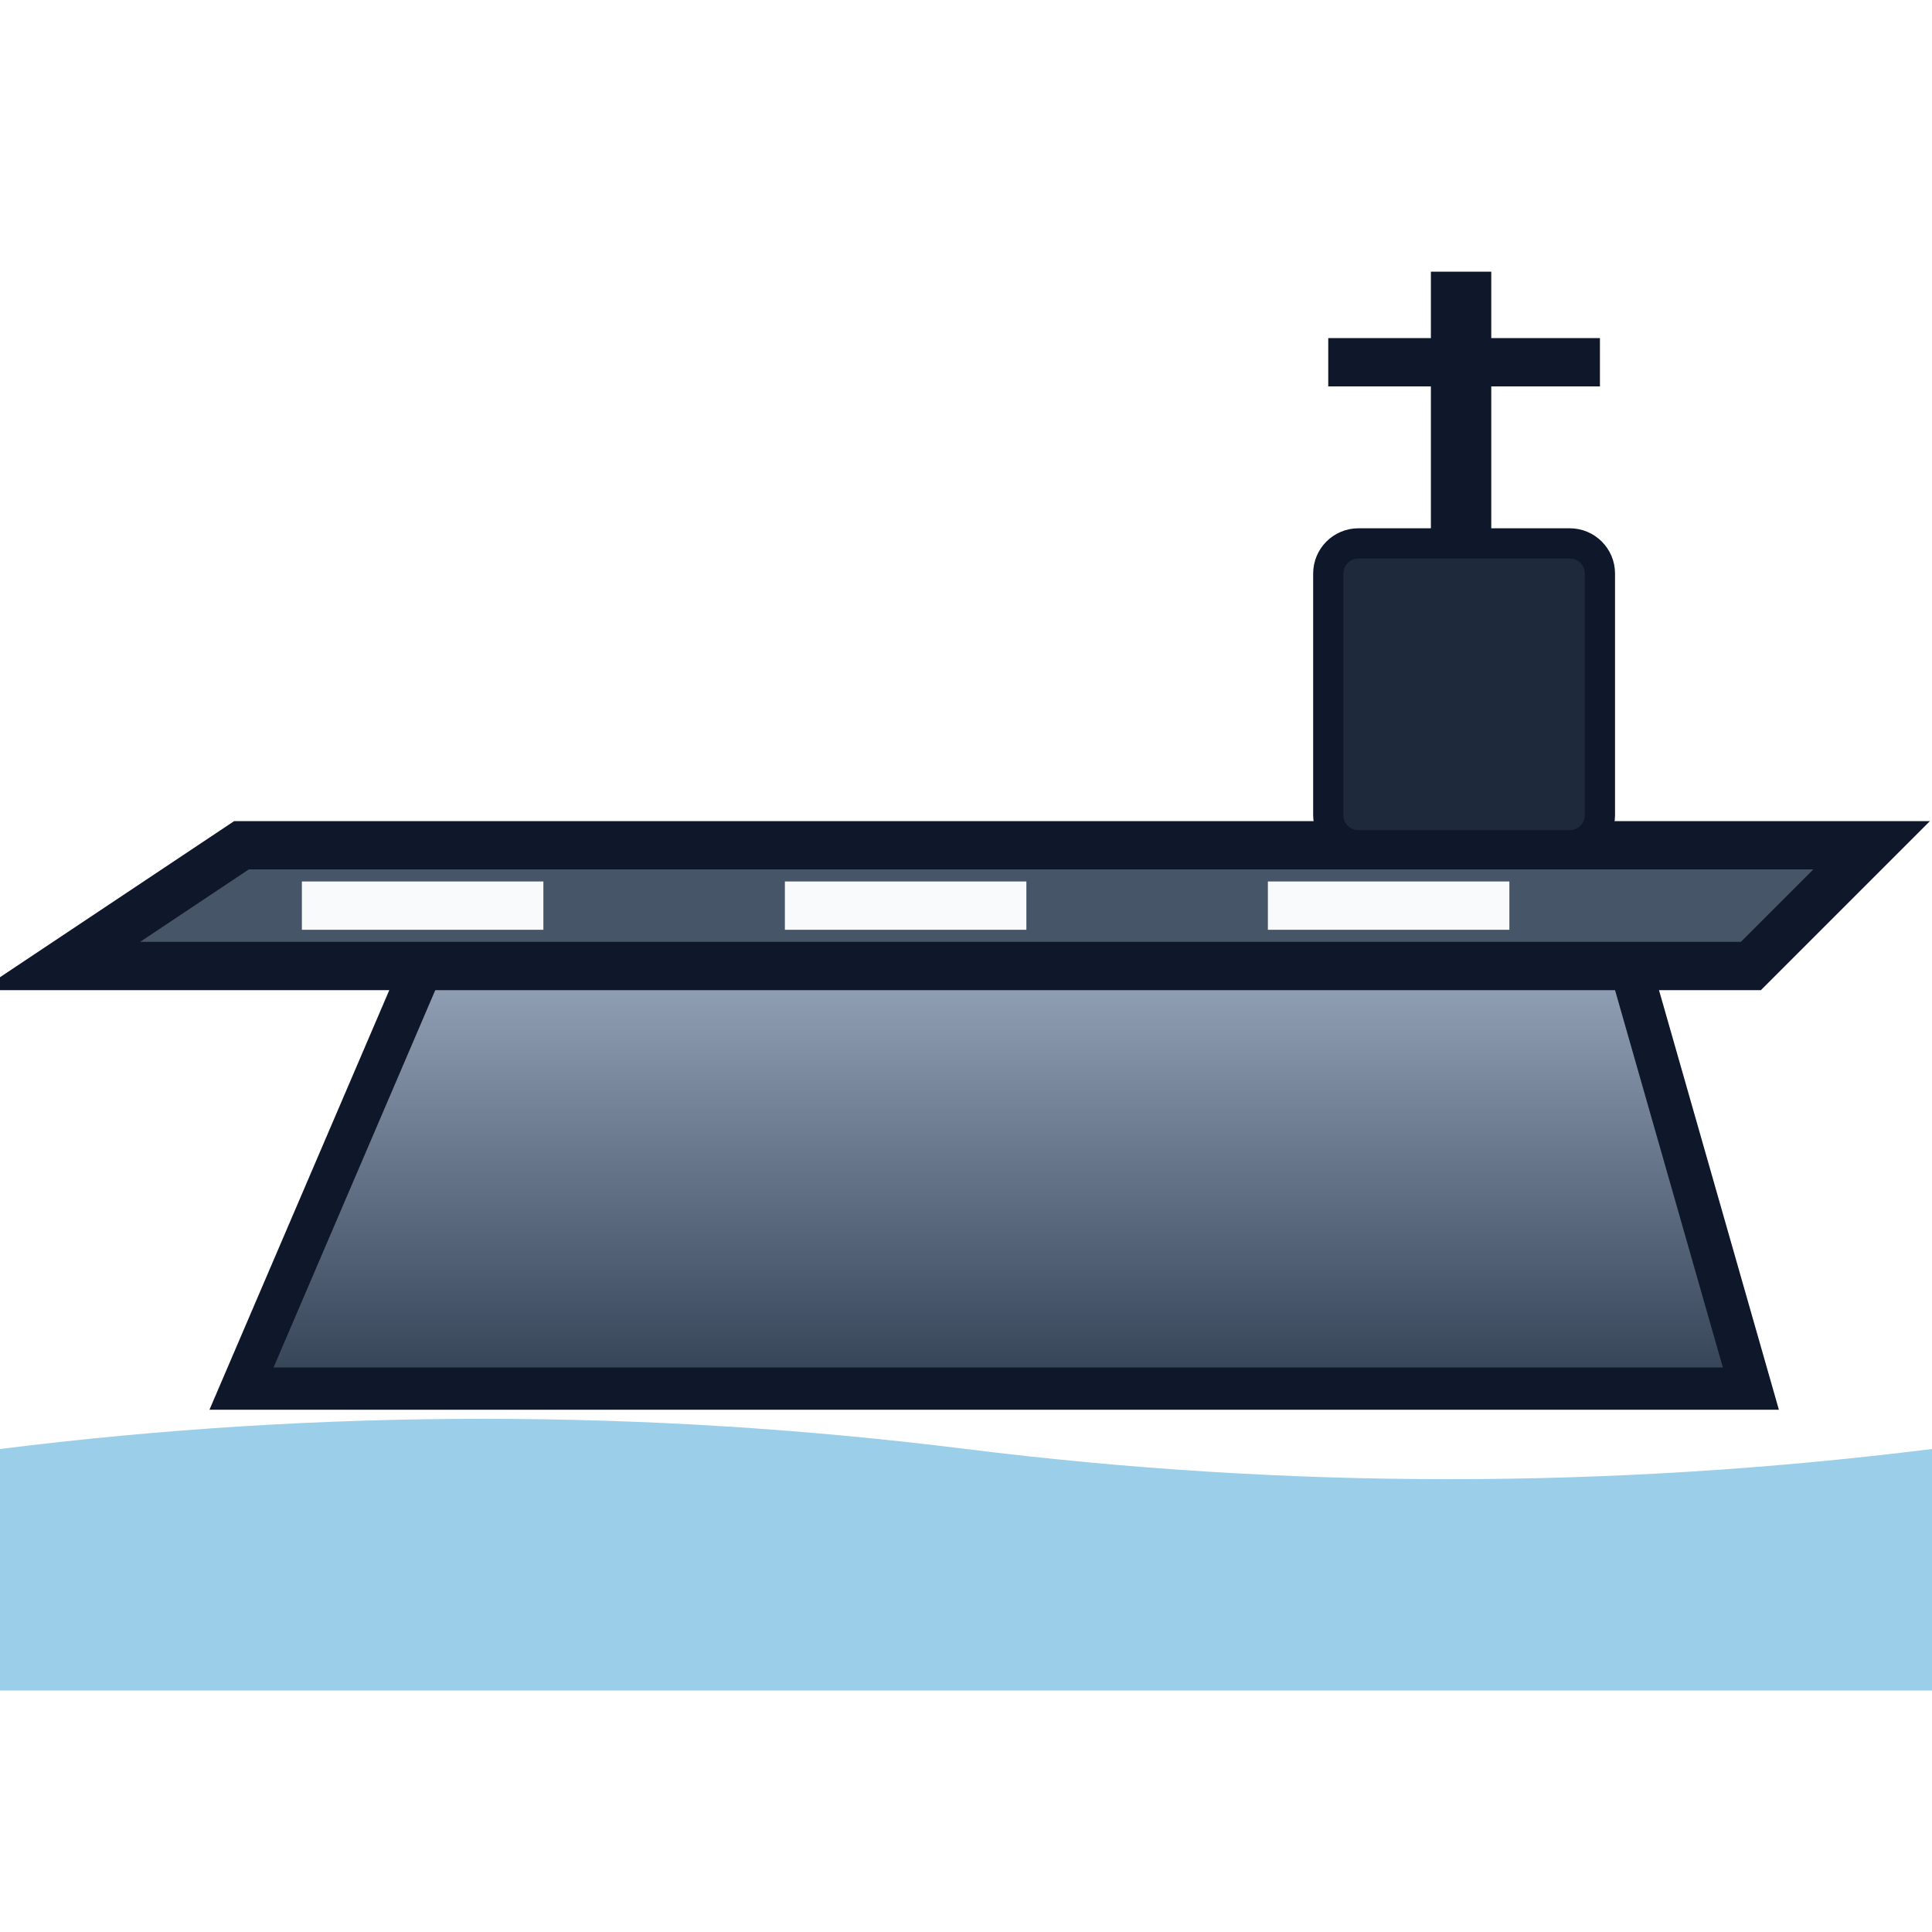
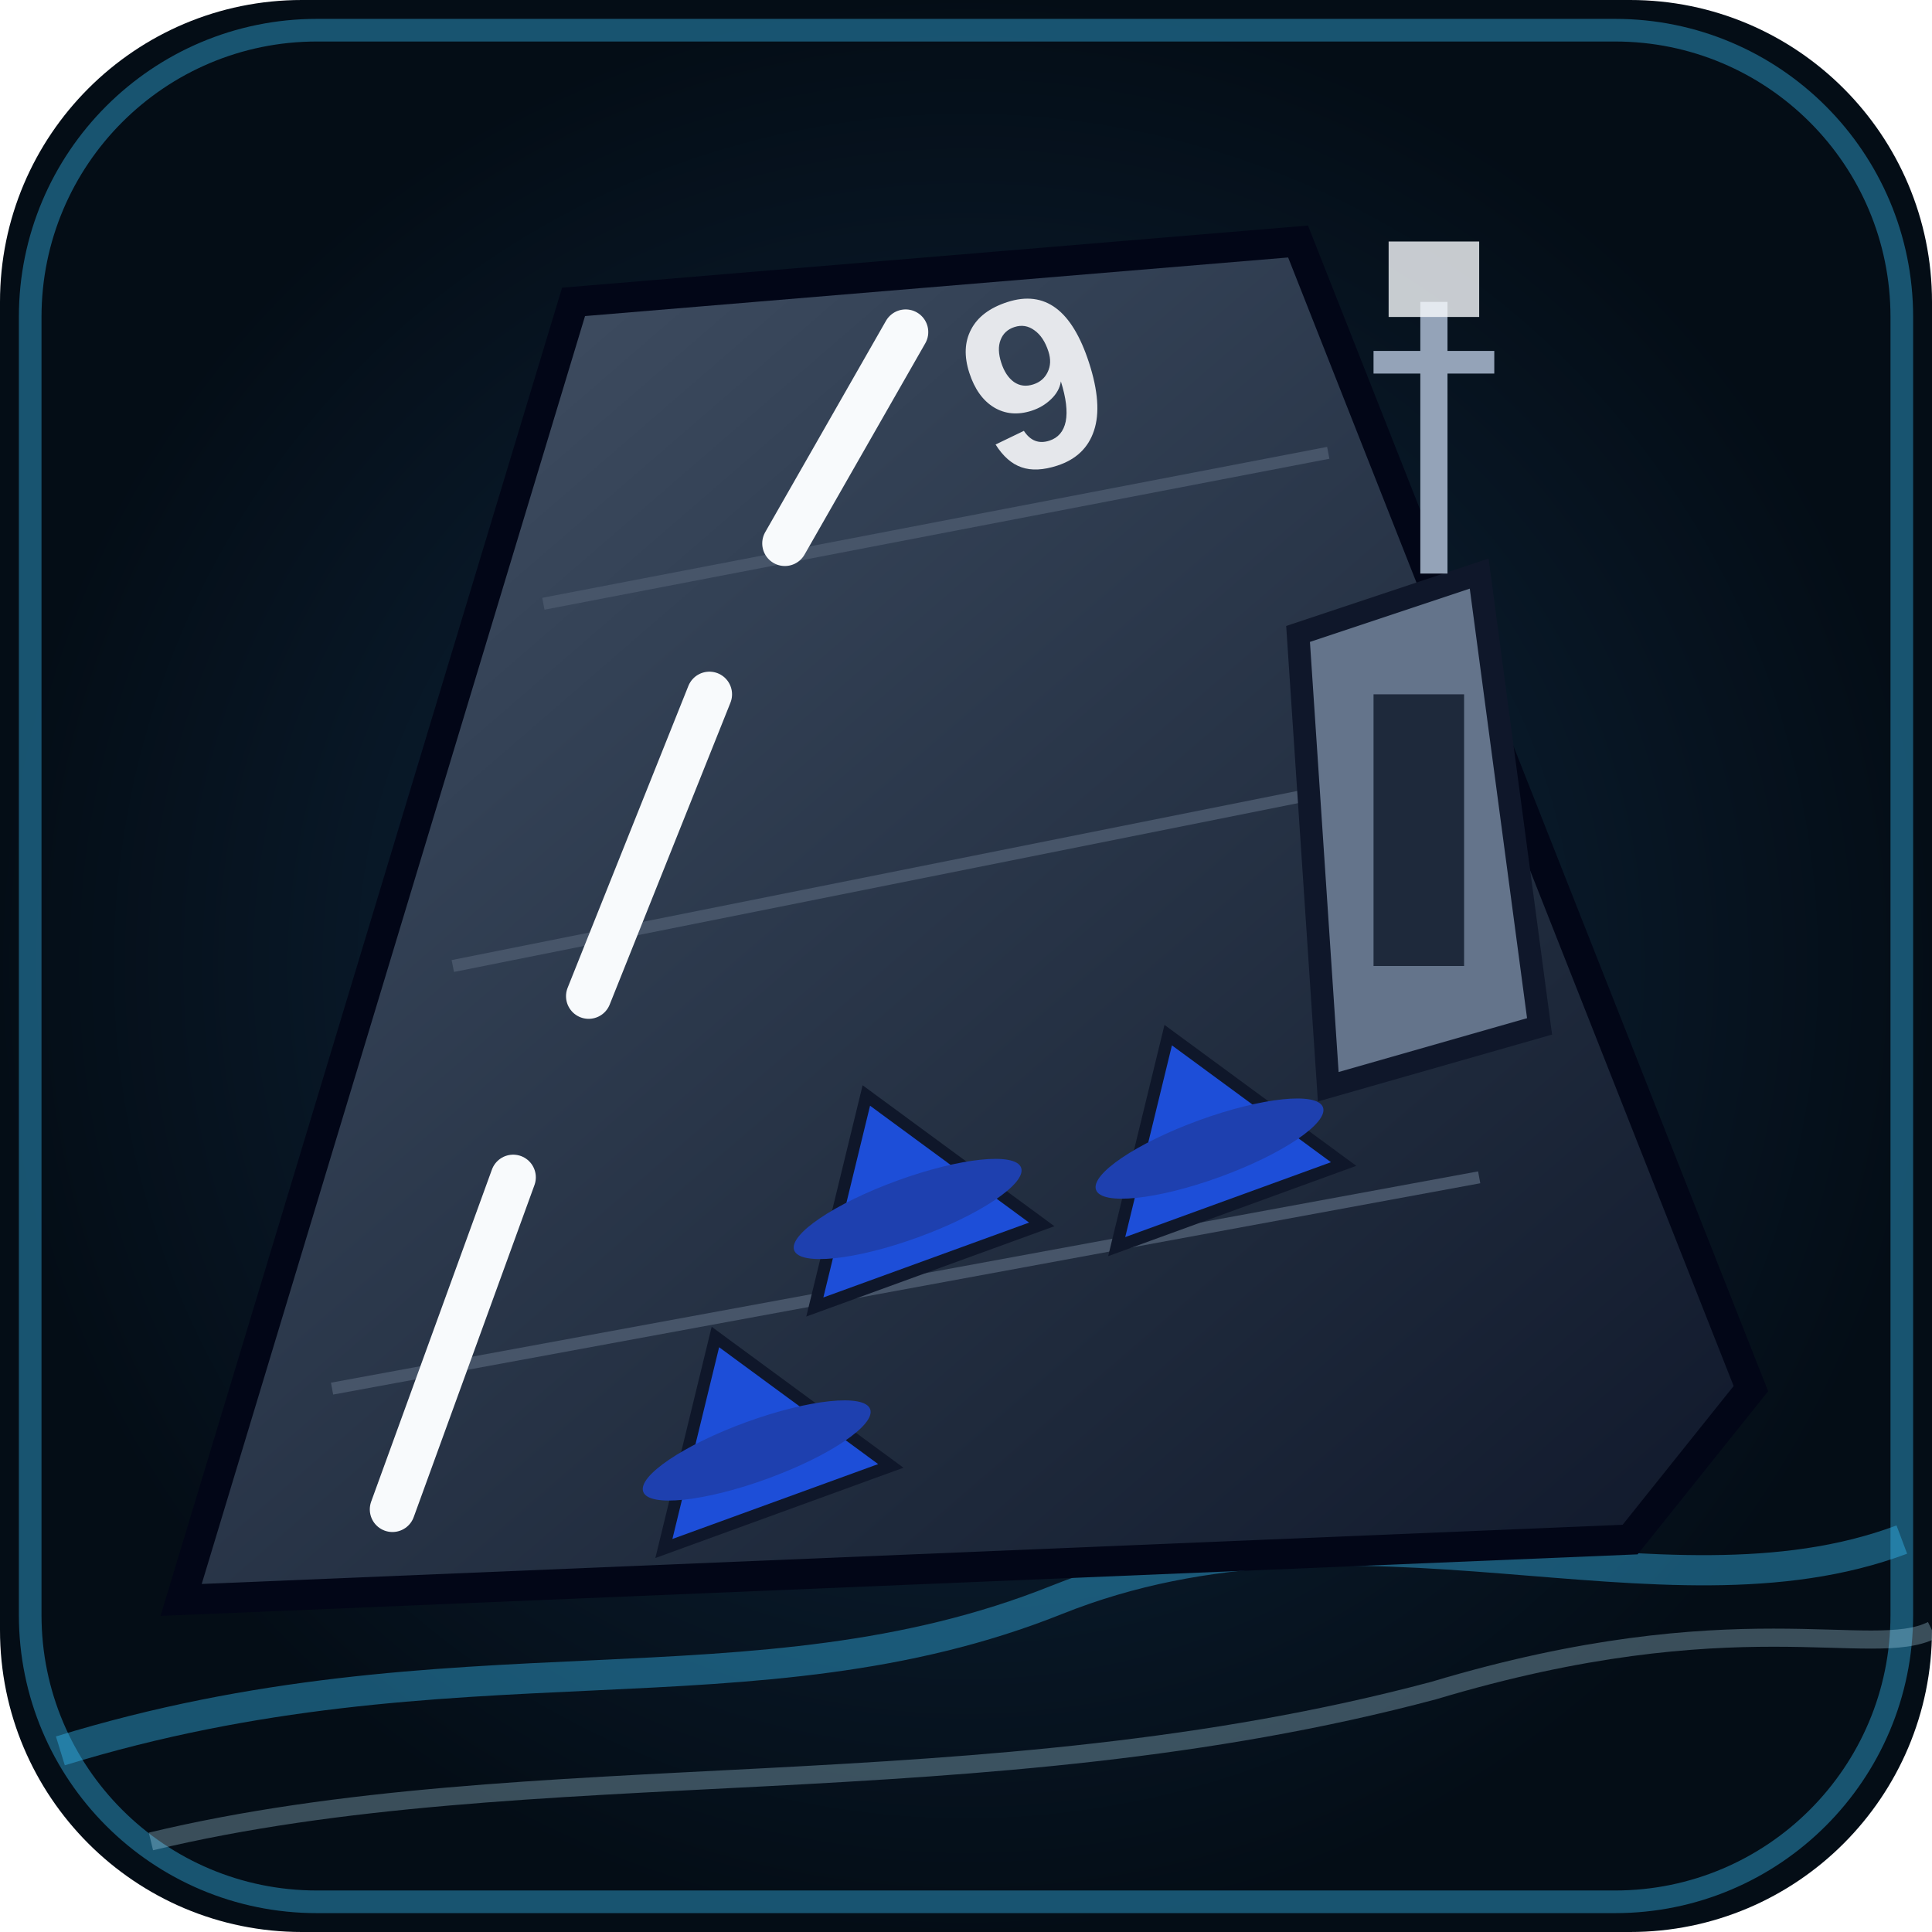
- <svg xmlns="http://www.w3.org/2000/svg" viewBox="0 0 32 32" width="32" height="32">
+ <svg xmlns="http://www.w3.org/2000/svg" viewBox="0 0 128 128" width="128" height="128">
  <defs>
-     <linearGradient id="carrierHull" x1="0%" y1="0%" x2="0%" y2="100%">
-       <stop offset="0%" stop-color="#94a3b8" />
-       <stop offset="100%" stop-color="#334155" />
+     <radialGradient id="carrierBg" cx="50%" cy="50%" r="50%">
+       <stop offset="0%" stop-color="#0f2942" />
+       <stop offset="100%" stop-color="#040d16" />
+     </radialGradient>
+     <linearGradient id="flightDeckWood" x1="0" y1="0" x2="1" y2="1">
+       <stop offset="0%" stop-color="#475569" />
+       <stop offset="30%" stop-color="#334155" />
+       <stop offset="70%" stop-color="#1e293b" />
+       <stop offset="100%" stop-color="#0f172a" />
    </linearGradient>
  </defs>
-   <path d="M0 24 Q8 23 16 24 Q24 25 32 24 L32 28 L0 28 Z" fill="#0284c7" opacity="0.4" />
-   <polygon points="4,23 7,16 27,16 29,23" fill="url(#carrierHull)" stroke="#0f172a" stroke-width="0.7" />
-   <polygon points="1,16 4,14 31,14 29,16" fill="#475569" stroke="#0f172a" stroke-width="0.8" />
-   <line x1="5" y1="15" x2="9" y2="15" stroke="#f8fafc" stroke-width="0.8" />
-   <line x1="13" y1="15" x2="17" y2="15" stroke="#f8fafc" stroke-width="0.8" />
-   <line x1="21" y1="15" x2="25" y2="15" stroke="#f8fafc" stroke-width="0.8" />
-   <rect x="22" y="9" width="4.5" height="5" rx="0.5" fill="#1e293b" stroke="#0f172a" stroke-width="0.5" />
-   <line x1="24.2" y1="9" x2="24.2" y2="4.5" stroke="#0f172a" stroke-width="1" />
-   <line x1="22" y1="6" x2="26.5" y2="6" stroke="#0f172a" stroke-width="0.8" />
+   <rect width="128" height="128" rx="20" fill="url(#carrierBg)" />
+   <rect x="2" y="2" width="124" height="124" rx="19" fill="none" stroke="#38bdf8" stroke-width="1.5" opacity="0.4" />
+   <path d="M4 116 C30 108 50 114 70 106 C90 98 110 108 126 102" fill="none" stroke="#38bdf8" stroke-width="2" opacity="0.4" />
+   <path d="M10 122 C35 116 65 120 95 112 C115 106 124 110 128 108" fill="none" stroke="#bae6fd" stroke-width="1.2" opacity="0.3" />
+   <polygon points="12,106 38,20 86,16 116,92 108,102" fill="url(#flightDeckWood)" stroke="#020617" stroke-width="2" />
+   <line x1="22" y1="92" x2="98" y2="78" stroke="#475569" stroke-width="0.8" />
+   <line x1="30" y1="64" x2="90" y2="52" stroke="#475569" stroke-width="0.8" />
+   <line x1="36" y1="40" x2="88" y2="30" stroke="#475569" stroke-width="0.8" />
+   <line x1="26" y1="100" x2="34" y2="78" stroke="#f8fafc" stroke-width="3" stroke-linecap="round" />
+   <line x1="39" y1="66" x2="47" y2="46" stroke="#f8fafc" stroke-width="3" stroke-linecap="round" />
+   <line x1="52" y1="36" x2="60" y2="22" stroke="#f8fafc" stroke-width="3" stroke-linecap="round" />
+   <text x="66" y="32" font-family="Arial, sans-serif" font-weight="900" font-size="16" fill="#f8fafc" opacity="0.9" transform="rotate(-18 66 32)">9</text>
+   <polygon points="86,42 98,38 102,68 88,72" fill="#64748b" stroke="#0f172a" stroke-width="1.5" />
+   <rect x="91" y="46" width="6" height="18" fill="#1e293b" />
+   <line x1="95" y1="38" x2="95" y2="20" stroke="#94a3b8" stroke-width="1.8" />
+   <line x1="91" y1="24" x2="99" y2="24" stroke="#94a3b8" stroke-width="1.5" />
+   <rect x="92" y="16" width="6" height="5" fill="#f8fafc" opacity="0.8" />
+   <g transform="translate(48, 76) rotate(-20)">
+     <polygon points="10,0 2,12 18,12" fill="#1d4ed8" stroke="#0f172a" stroke-width="0.8" />
+     <ellipse cx="10" cy="8" rx="8" ry="2" fill="#1e40af" />
+   </g>
+   <g transform="translate(68, 72) rotate(-20)">
+     <polygon points="10,0 2,12 18,12" fill="#1d4ed8" stroke="#0f172a" stroke-width="0.8" />
+     <ellipse cx="10" cy="8" rx="8" ry="2" fill="#1e40af" />
+   </g>
+   <g transform="translate(38, 92) rotate(-20)">
+     <polygon points="10,0 2,12 18,12" fill="#1d4ed8" stroke="#0f172a" stroke-width="0.8" />
+     <ellipse cx="10" cy="8" rx="8" ry="2" fill="#1e40af" />
+   </g>
</svg>
